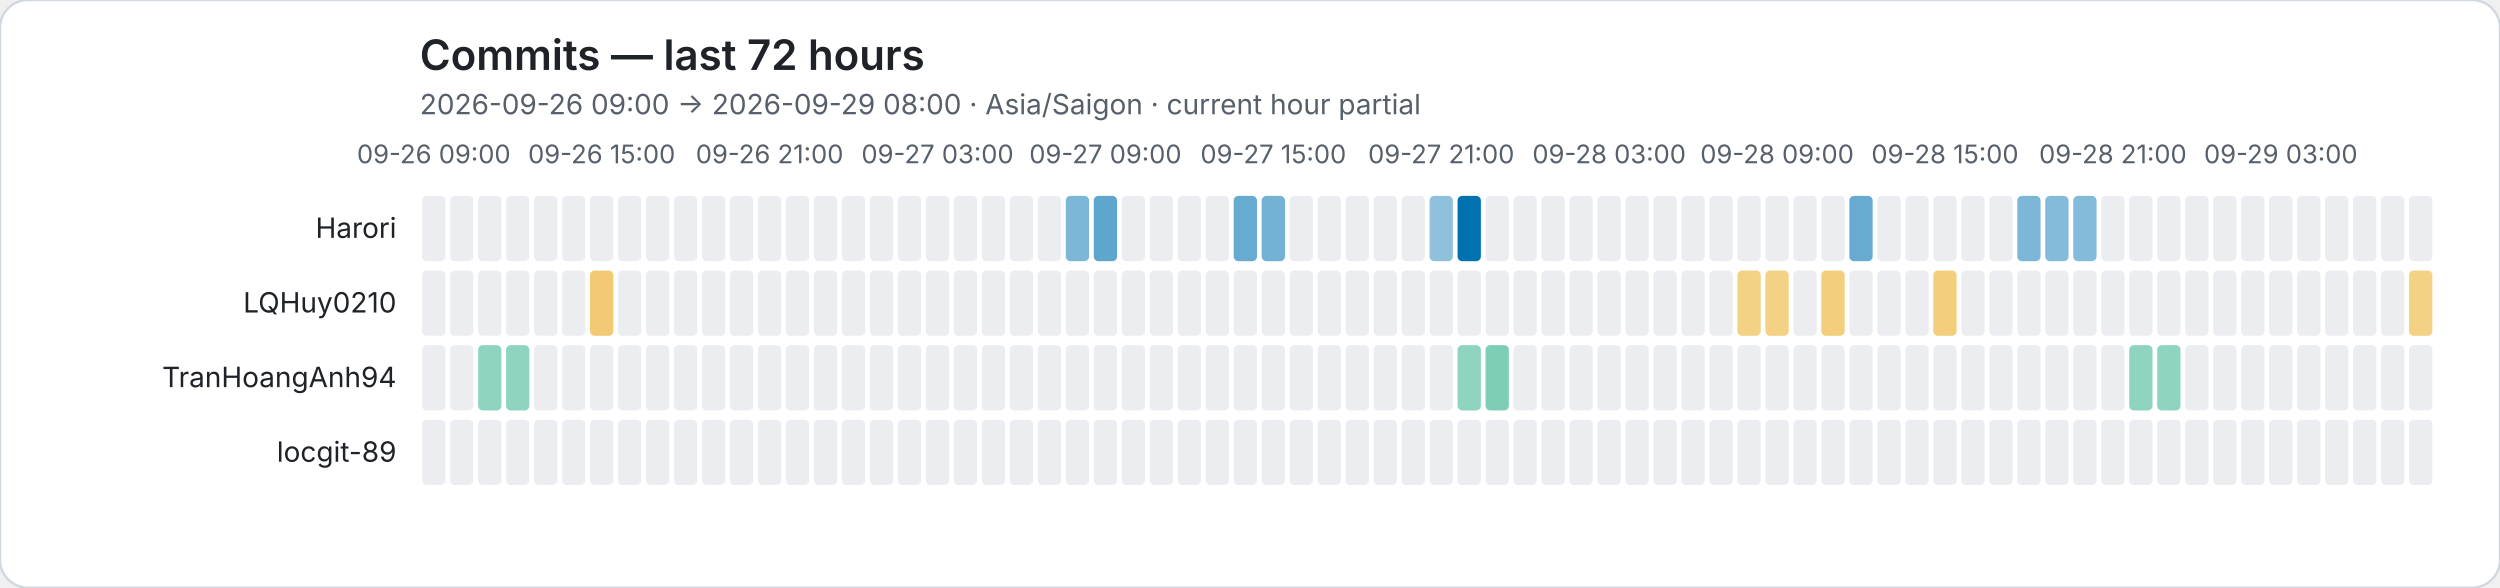
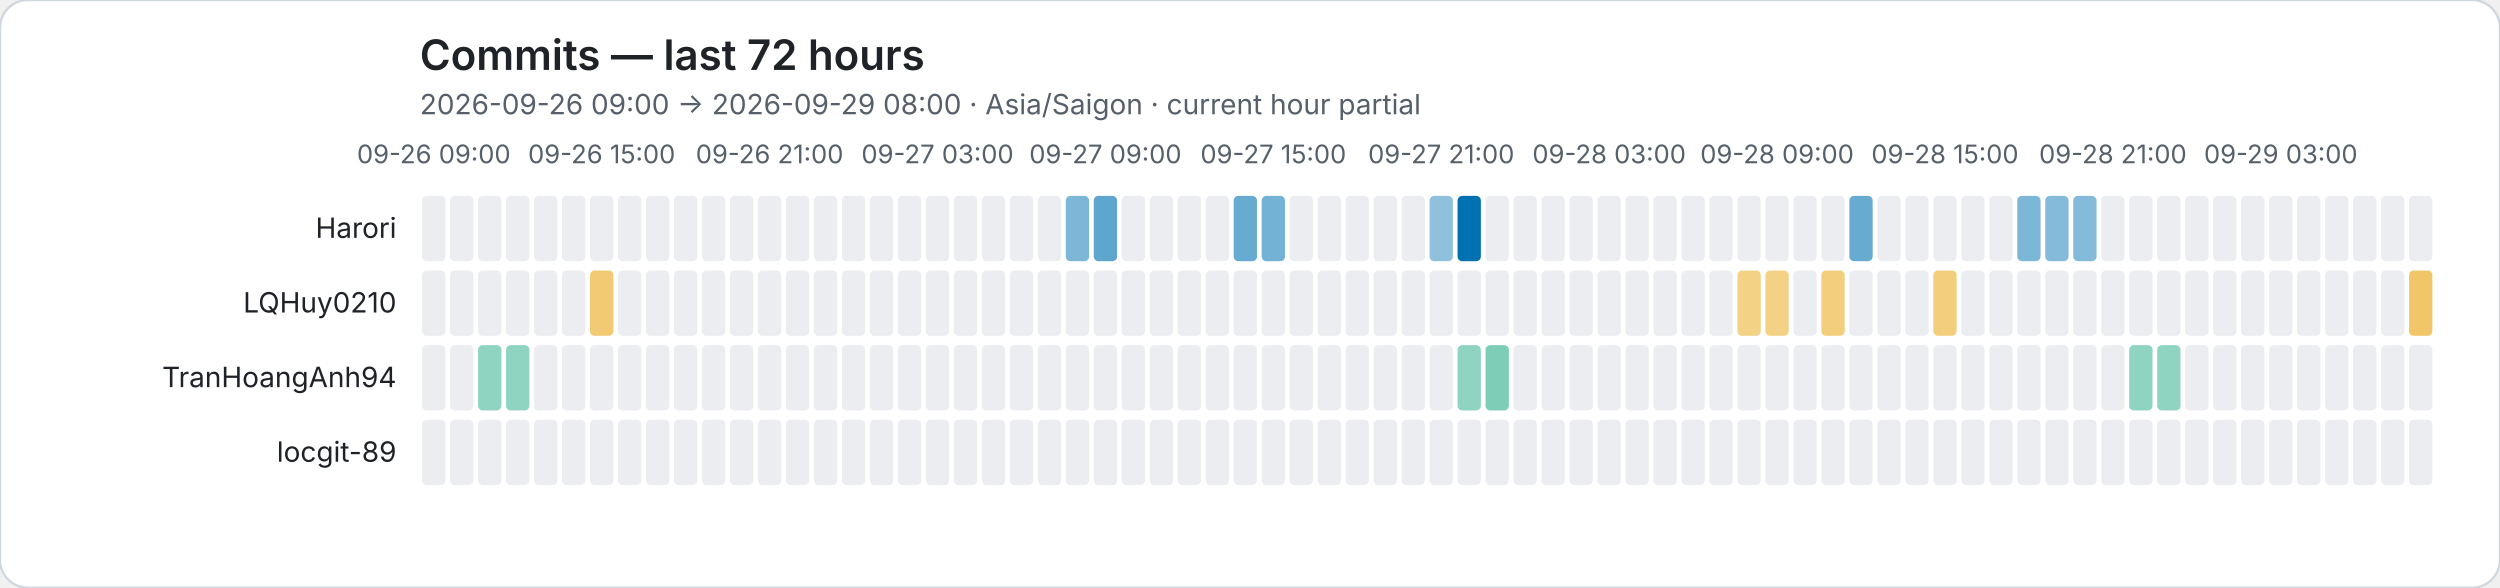
<svg xmlns="http://www.w3.org/2000/svg" role="img" viewBox="0 0 1072 252">
  <rect width="1072" height="252" rx="12" fill="#ffffff" stroke="#d0d7de" />
  <style>text{font-family:system-ui,-apple-system,BlinkMacSystemFont,"Segoe UI",sans-serif}.axis{fill:#57606a;font-size:11px}.heading{fill:#1f2328;font-size:18px;font-weight:600}.subheading{fill:#57606a;font-size:12px}.name{fill:#1f2328;font-size:12px}</style>
  <text class="heading" x="180" y="30">Commits — last 72 hours</text>
  <text class="subheading" x="180" y="49">2026-09-26 09:00 → 2026-09-29 08:00 · Asia/Saigon · current hour partial</text>
  <text class="axis" x="186" y="70" text-anchor="middle">09-26 09:00</text>
  <text class="axis" x="258" y="70" text-anchor="middle">09-26 15:00</text>
  <text class="axis" x="330" y="70" text-anchor="middle">09-26 21:00</text>
  <text class="axis" x="402" y="70" text-anchor="middle">09-27 03:00</text>
  <text class="axis" x="474" y="70" text-anchor="middle">09-27 09:00</text>
  <text class="axis" x="546" y="70" text-anchor="middle">09-27 15:00</text>
  <text class="axis" x="618" y="70" text-anchor="middle">09-27 21:00</text>
  <text class="axis" x="690" y="70" text-anchor="middle">09-28 03:00</text>
  <text class="axis" x="762" y="70" text-anchor="middle">09-28 09:00</text>
  <text class="axis" x="834" y="70" text-anchor="middle">09-28 15:00</text>
  <text class="axis" x="906" y="70" text-anchor="middle">09-28 21:00</text>
  <text class="axis" x="978" y="70" text-anchor="middle">09-29 03:00</text>
  <text class="name" x="170" y="102" text-anchor="end">Harori</text>
  <rect data-hour="0" x="181" y="84" width="10" height="28" rx="2" fill="#ebedf0" />
  <rect data-hour="1" x="193" y="84" width="10" height="28" rx="2" fill="#ebedf0" />
  <rect data-hour="2" x="205" y="84" width="10" height="28" rx="2" fill="#ebedf0" />
  <rect data-hour="3" x="217" y="84" width="10" height="28" rx="2" fill="#ebedf0" />
  <rect data-hour="4" x="229" y="84" width="10" height="28" rx="2" fill="#ebedf0" />
  <rect data-hour="5" x="241" y="84" width="10" height="28" rx="2" fill="#ebedf0" />
  <rect data-hour="6" x="253" y="84" width="10" height="28" rx="2" fill="#ebedf0" />
  <rect data-hour="7" x="265" y="84" width="10" height="28" rx="2" fill="#ebedf0" />
  <rect data-hour="8" x="277" y="84" width="10" height="28" rx="2" fill="#ebedf0" />
  <rect data-hour="9" x="289" y="84" width="10" height="28" rx="2" fill="#ebedf0" />
  <rect data-hour="10" x="301" y="84" width="10" height="28" rx="2" fill="#ebedf0" />
  <rect data-hour="11" x="313" y="84" width="10" height="28" rx="2" fill="#ebedf0" />
  <rect data-hour="12" x="325" y="84" width="10" height="28" rx="2" fill="#ebedf0" />
  <rect data-hour="13" x="337" y="84" width="10" height="28" rx="2" fill="#ebedf0" />
  <rect data-hour="14" x="349" y="84" width="10" height="28" rx="2" fill="#ebedf0" />
  <rect data-hour="15" x="361" y="84" width="10" height="28" rx="2" fill="#ebedf0" />
  <rect data-hour="16" x="373" y="84" width="10" height="28" rx="2" fill="#ebedf0" />
  <rect data-hour="17" x="385" y="84" width="10" height="28" rx="2" fill="#ebedf0" />
  <rect data-hour="18" x="397" y="84" width="10" height="28" rx="2" fill="#ebedf0" />
  <rect data-hour="19" x="409" y="84" width="10" height="28" rx="2" fill="#ebedf0" />
  <rect data-hour="20" x="421" y="84" width="10" height="28" rx="2" fill="#ebedf0" />
  <rect data-hour="21" x="433" y="84" width="10" height="28" rx="2" fill="#ebedf0" />
  <rect data-hour="22" x="445" y="84" width="10" height="28" rx="2" fill="#ebedf0" />
  <rect data-hour="23" x="457" y="84" width="10" height="28" rx="2" fill="rgba(0, 114, 178, 0.51)" />
  <rect data-hour="24" x="469" y="84" width="10" height="28" rx="2" fill="rgba(0, 114, 178, 0.63)" />
  <rect data-hour="25" x="481" y="84" width="10" height="28" rx="2" fill="#ebedf0" />
  <rect data-hour="26" x="493" y="84" width="10" height="28" rx="2" fill="#ebedf0" />
  <rect data-hour="27" x="505" y="84" width="10" height="28" rx="2" fill="#ebedf0" />
  <rect data-hour="28" x="517" y="84" width="10" height="28" rx="2" fill="#ebedf0" />
  <rect data-hour="29" x="529" y="84" width="10" height="28" rx="2" fill="rgba(0, 114, 178, 0.59)" />
  <rect data-hour="30" x="541" y="84" width="10" height="28" rx="2" fill="rgba(0, 114, 178, 0.55)" />
  <rect data-hour="31" x="553" y="84" width="10" height="28" rx="2" fill="#ebedf0" />
  <rect data-hour="32" x="565" y="84" width="10" height="28" rx="2" fill="#ebedf0" />
  <rect data-hour="33" x="577" y="84" width="10" height="28" rx="2" fill="#ebedf0" />
  <rect data-hour="34" x="589" y="84" width="10" height="28" rx="2" fill="#ebedf0" />
  <rect data-hour="35" x="601" y="84" width="10" height="28" rx="2" fill="#ebedf0" />
  <rect data-hour="36" x="613" y="84" width="10" height="28" rx="2" fill="rgba(0, 114, 178, 0.44)" />
  <rect data-hour="37" x="625" y="84" width="10" height="28" rx="2" fill="rgba(0, 114, 178, 1.00)" />
  <rect data-hour="38" x="637" y="84" width="10" height="28" rx="2" fill="#ebedf0" />
  <rect data-hour="39" x="649" y="84" width="10" height="28" rx="2" fill="#ebedf0" />
  <rect data-hour="40" x="661" y="84" width="10" height="28" rx="2" fill="#ebedf0" />
  <rect data-hour="41" x="673" y="84" width="10" height="28" rx="2" fill="#ebedf0" />
  <rect data-hour="42" x="685" y="84" width="10" height="28" rx="2" fill="#ebedf0" />
  <rect data-hour="43" x="697" y="84" width="10" height="28" rx="2" fill="#ebedf0" />
  <rect data-hour="44" x="709" y="84" width="10" height="28" rx="2" fill="#ebedf0" />
  <rect data-hour="45" x="721" y="84" width="10" height="28" rx="2" fill="#ebedf0" />
  <rect data-hour="46" x="733" y="84" width="10" height="28" rx="2" fill="#ebedf0" />
  <rect data-hour="47" x="745" y="84" width="10" height="28" rx="2" fill="#ebedf0" />
  <rect data-hour="48" x="757" y="84" width="10" height="28" rx="2" fill="#ebedf0" />
  <rect data-hour="49" x="769" y="84" width="10" height="28" rx="2" fill="#ebedf0" />
  <rect data-hour="50" x="781" y="84" width="10" height="28" rx="2" fill="#ebedf0" />
  <rect data-hour="51" x="793" y="84" width="10" height="28" rx="2" fill="rgba(0, 114, 178, 0.59)" />
  <rect data-hour="52" x="805" y="84" width="10" height="28" rx="2" fill="#ebedf0" />
  <rect data-hour="53" x="817" y="84" width="10" height="28" rx="2" fill="#ebedf0" />
  <rect data-hour="54" x="829" y="84" width="10" height="28" rx="2" fill="#ebedf0" />
  <rect data-hour="55" x="841" y="84" width="10" height="28" rx="2" fill="#ebedf0" />
  <rect data-hour="56" x="853" y="84" width="10" height="28" rx="2" fill="#ebedf0" />
  <rect data-hour="57" x="865" y="84" width="10" height="28" rx="2" fill="rgba(0, 114, 178, 0.51)" />
  <rect data-hour="58" x="877" y="84" width="10" height="28" rx="2" fill="rgba(0, 114, 178, 0.48)" />
  <rect data-hour="59" x="889" y="84" width="10" height="28" rx="2" fill="rgba(0, 114, 178, 0.48)" />
  <rect data-hour="60" x="901" y="84" width="10" height="28" rx="2" fill="#ebedf0" />
  <rect data-hour="61" x="913" y="84" width="10" height="28" rx="2" fill="#ebedf0" />
  <rect data-hour="62" x="925" y="84" width="10" height="28" rx="2" fill="#ebedf0" />
  <rect data-hour="63" x="937" y="84" width="10" height="28" rx="2" fill="#ebedf0" />
  <rect data-hour="64" x="949" y="84" width="10" height="28" rx="2" fill="#ebedf0" />
  <rect data-hour="65" x="961" y="84" width="10" height="28" rx="2" fill="#ebedf0" />
  <rect data-hour="66" x="973" y="84" width="10" height="28" rx="2" fill="#ebedf0" />
  <rect data-hour="67" x="985" y="84" width="10" height="28" rx="2" fill="#ebedf0" />
  <rect data-hour="68" x="997" y="84" width="10" height="28" rx="2" fill="#ebedf0" />
  <rect data-hour="69" x="1009" y="84" width="10" height="28" rx="2" fill="#ebedf0" />
  <rect data-hour="70" x="1021" y="84" width="10" height="28" rx="2" fill="#ebedf0" />
  <rect data-hour="71" x="1033" y="84" width="10" height="28" rx="2" fill="#ebedf0" />
  <text class="name" x="170" y="134" text-anchor="end">LQHuy0210</text>
  <rect data-hour="0" x="181" y="116" width="10" height="28" rx="2" fill="#ebedf0" />
  <rect data-hour="1" x="193" y="116" width="10" height="28" rx="2" fill="#ebedf0" />
  <rect data-hour="2" x="205" y="116" width="10" height="28" rx="2" fill="#ebedf0" />
  <rect data-hour="3" x="217" y="116" width="10" height="28" rx="2" fill="#ebedf0" />
  <rect data-hour="4" x="229" y="116" width="10" height="28" rx="2" fill="#ebedf0" />
  <rect data-hour="5" x="241" y="116" width="10" height="28" rx="2" fill="#ebedf0" />
  <rect data-hour="6" x="253" y="116" width="10" height="28" rx="2" fill="rgba(230, 159, 0, 0.55)" />
  <rect data-hour="7" x="265" y="116" width="10" height="28" rx="2" fill="#ebedf0" />
  <rect data-hour="8" x="277" y="116" width="10" height="28" rx="2" fill="#ebedf0" />
  <rect data-hour="9" x="289" y="116" width="10" height="28" rx="2" fill="#ebedf0" />
  <rect data-hour="10" x="301" y="116" width="10" height="28" rx="2" fill="#ebedf0" />
  <rect data-hour="11" x="313" y="116" width="10" height="28" rx="2" fill="#ebedf0" />
  <rect data-hour="12" x="325" y="116" width="10" height="28" rx="2" fill="#ebedf0" />
  <rect data-hour="13" x="337" y="116" width="10" height="28" rx="2" fill="#ebedf0" />
  <rect data-hour="14" x="349" y="116" width="10" height="28" rx="2" fill="#ebedf0" />
  <rect data-hour="15" x="361" y="116" width="10" height="28" rx="2" fill="#ebedf0" />
  <rect data-hour="16" x="373" y="116" width="10" height="28" rx="2" fill="#ebedf0" />
  <rect data-hour="17" x="385" y="116" width="10" height="28" rx="2" fill="#ebedf0" />
  <rect data-hour="18" x="397" y="116" width="10" height="28" rx="2" fill="#ebedf0" />
  <rect data-hour="19" x="409" y="116" width="10" height="28" rx="2" fill="#ebedf0" />
  <rect data-hour="20" x="421" y="116" width="10" height="28" rx="2" fill="#ebedf0" />
  <rect data-hour="21" x="433" y="116" width="10" height="28" rx="2" fill="#ebedf0" />
  <rect data-hour="22" x="445" y="116" width="10" height="28" rx="2" fill="#ebedf0" />
  <rect data-hour="23" x="457" y="116" width="10" height="28" rx="2" fill="#ebedf0" />
  <rect data-hour="24" x="469" y="116" width="10" height="28" rx="2" fill="#ebedf0" />
  <rect data-hour="25" x="481" y="116" width="10" height="28" rx="2" fill="#ebedf0" />
  <rect data-hour="26" x="493" y="116" width="10" height="28" rx="2" fill="#ebedf0" />
  <rect data-hour="27" x="505" y="116" width="10" height="28" rx="2" fill="#ebedf0" />
  <rect data-hour="28" x="517" y="116" width="10" height="28" rx="2" fill="#ebedf0" />
  <rect data-hour="29" x="529" y="116" width="10" height="28" rx="2" fill="#ebedf0" />
  <rect data-hour="30" x="541" y="116" width="10" height="28" rx="2" fill="#ebedf0" />
  <rect data-hour="31" x="553" y="116" width="10" height="28" rx="2" fill="#ebedf0" />
  <rect data-hour="32" x="565" y="116" width="10" height="28" rx="2" fill="#ebedf0" />
  <rect data-hour="33" x="577" y="116" width="10" height="28" rx="2" fill="#ebedf0" />
  <rect data-hour="34" x="589" y="116" width="10" height="28" rx="2" fill="#ebedf0" />
  <rect data-hour="35" x="601" y="116" width="10" height="28" rx="2" fill="#ebedf0" />
  <rect data-hour="36" x="613" y="116" width="10" height="28" rx="2" fill="#ebedf0" />
  <rect data-hour="37" x="625" y="116" width="10" height="28" rx="2" fill="#ebedf0" />
  <rect data-hour="38" x="637" y="116" width="10" height="28" rx="2" fill="#ebedf0" />
  <rect data-hour="39" x="649" y="116" width="10" height="28" rx="2" fill="#ebedf0" />
  <rect data-hour="40" x="661" y="116" width="10" height="28" rx="2" fill="#ebedf0" />
  <rect data-hour="41" x="673" y="116" width="10" height="28" rx="2" fill="#ebedf0" />
  <rect data-hour="42" x="685" y="116" width="10" height="28" rx="2" fill="#ebedf0" />
  <rect data-hour="43" x="697" y="116" width="10" height="28" rx="2" fill="#ebedf0" />
  <rect data-hour="44" x="709" y="116" width="10" height="28" rx="2" fill="#ebedf0" />
  <rect data-hour="45" x="721" y="116" width="10" height="28" rx="2" fill="#ebedf0" />
  <rect data-hour="46" x="733" y="116" width="10" height="28" rx="2" fill="#ebedf0" />
  <rect data-hour="47" x="745" y="116" width="10" height="28" rx="2" fill="rgba(230, 159, 0, 0.48)" />
  <rect data-hour="48" x="757" y="116" width="10" height="28" rx="2" fill="rgba(230, 159, 0, 0.48)" />
  <rect data-hour="49" x="769" y="116" width="10" height="28" rx="2" fill="#ebedf0" />
  <rect data-hour="50" x="781" y="116" width="10" height="28" rx="2" fill="rgba(230, 159, 0, 0.51)" />
  <rect data-hour="51" x="793" y="116" width="10" height="28" rx="2" fill="#ebedf0" />
  <rect data-hour="52" x="805" y="116" width="10" height="28" rx="2" fill="#ebedf0" />
  <rect data-hour="53" x="817" y="116" width="10" height="28" rx="2" fill="#ebedf0" />
  <rect data-hour="54" x="829" y="116" width="10" height="28" rx="2" fill="rgba(230, 159, 0, 0.51)" />
  <rect data-hour="55" x="841" y="116" width="10" height="28" rx="2" fill="#ebedf0" />
  <rect data-hour="56" x="853" y="116" width="10" height="28" rx="2" fill="#ebedf0" />
  <rect data-hour="57" x="865" y="116" width="10" height="28" rx="2" fill="#ebedf0" />
  <rect data-hour="58" x="877" y="116" width="10" height="28" rx="2" fill="#ebedf0" />
  <rect data-hour="59" x="889" y="116" width="10" height="28" rx="2" fill="#ebedf0" />
  <rect data-hour="60" x="901" y="116" width="10" height="28" rx="2" fill="#ebedf0" />
  <rect data-hour="61" x="913" y="116" width="10" height="28" rx="2" fill="#ebedf0" />
  <rect data-hour="62" x="925" y="116" width="10" height="28" rx="2" fill="#ebedf0" />
  <rect data-hour="63" x="937" y="116" width="10" height="28" rx="2" fill="#ebedf0" />
  <rect data-hour="64" x="949" y="116" width="10" height="28" rx="2" fill="#ebedf0" />
  <rect data-hour="65" x="961" y="116" width="10" height="28" rx="2" fill="#ebedf0" />
  <rect data-hour="66" x="973" y="116" width="10" height="28" rx="2" fill="#ebedf0" />
  <rect data-hour="67" x="985" y="116" width="10" height="28" rx="2" fill="#ebedf0" />
  <rect data-hour="68" x="997" y="116" width="10" height="28" rx="2" fill="#ebedf0" />
  <rect data-hour="69" x="1009" y="116" width="10" height="28" rx="2" fill="#ebedf0" />
  <rect data-hour="70" x="1021" y="116" width="10" height="28" rx="2" fill="#ebedf0" />
-   <rect data-hour="71" x="1033" y="116" width="10" height="28" rx="2" fill="rgba(230, 159, 0, 0.48)" />
+   <rect data-hour="71" x="1033" y="116" width="10" height="28" rx="2" fill="rgba(230, 159, 0, 0.59)" />
  <text class="name" x="170" y="166" text-anchor="end">TranHoangAnh94</text>
  <rect data-hour="0" x="181" y="148" width="10" height="28" rx="2" fill="#ebedf0" />
  <rect data-hour="1" x="193" y="148" width="10" height="28" rx="2" fill="#ebedf0" />
  <rect data-hour="2" x="205" y="148" width="10" height="28" rx="2" fill="rgba(0, 158, 115, 0.44)" />
  <rect data-hour="3" x="217" y="148" width="10" height="28" rx="2" fill="rgba(0, 158, 115, 0.44)" />
  <rect data-hour="4" x="229" y="148" width="10" height="28" rx="2" fill="#ebedf0" />
  <rect data-hour="5" x="241" y="148" width="10" height="28" rx="2" fill="#ebedf0" />
  <rect data-hour="6" x="253" y="148" width="10" height="28" rx="2" fill="#ebedf0" />
  <rect data-hour="7" x="265" y="148" width="10" height="28" rx="2" fill="#ebedf0" />
  <rect data-hour="8" x="277" y="148" width="10" height="28" rx="2" fill="#ebedf0" />
  <rect data-hour="9" x="289" y="148" width="10" height="28" rx="2" fill="#ebedf0" />
  <rect data-hour="10" x="301" y="148" width="10" height="28" rx="2" fill="#ebedf0" />
  <rect data-hour="11" x="313" y="148" width="10" height="28" rx="2" fill="#ebedf0" />
  <rect data-hour="12" x="325" y="148" width="10" height="28" rx="2" fill="#ebedf0" />
  <rect data-hour="13" x="337" y="148" width="10" height="28" rx="2" fill="#ebedf0" />
  <rect data-hour="14" x="349" y="148" width="10" height="28" rx="2" fill="#ebedf0" />
  <rect data-hour="15" x="361" y="148" width="10" height="28" rx="2" fill="#ebedf0" />
  <rect data-hour="16" x="373" y="148" width="10" height="28" rx="2" fill="#ebedf0" />
  <rect data-hour="17" x="385" y="148" width="10" height="28" rx="2" fill="#ebedf0" />
  <rect data-hour="18" x="397" y="148" width="10" height="28" rx="2" fill="#ebedf0" />
  <rect data-hour="19" x="409" y="148" width="10" height="28" rx="2" fill="#ebedf0" />
  <rect data-hour="20" x="421" y="148" width="10" height="28" rx="2" fill="#ebedf0" />
  <rect data-hour="21" x="433" y="148" width="10" height="28" rx="2" fill="#ebedf0" />
  <rect data-hour="22" x="445" y="148" width="10" height="28" rx="2" fill="#ebedf0" />
  <rect data-hour="23" x="457" y="148" width="10" height="28" rx="2" fill="#ebedf0" />
  <rect data-hour="24" x="469" y="148" width="10" height="28" rx="2" fill="#ebedf0" />
  <rect data-hour="25" x="481" y="148" width="10" height="28" rx="2" fill="#ebedf0" />
  <rect data-hour="26" x="493" y="148" width="10" height="28" rx="2" fill="#ebedf0" />
  <rect data-hour="27" x="505" y="148" width="10" height="28" rx="2" fill="#ebedf0" />
  <rect data-hour="28" x="517" y="148" width="10" height="28" rx="2" fill="#ebedf0" />
  <rect data-hour="29" x="529" y="148" width="10" height="28" rx="2" fill="#ebedf0" />
  <rect data-hour="30" x="541" y="148" width="10" height="28" rx="2" fill="#ebedf0" />
  <rect data-hour="31" x="553" y="148" width="10" height="28" rx="2" fill="#ebedf0" />
  <rect data-hour="32" x="565" y="148" width="10" height="28" rx="2" fill="#ebedf0" />
  <rect data-hour="33" x="577" y="148" width="10" height="28" rx="2" fill="#ebedf0" />
  <rect data-hour="34" x="589" y="148" width="10" height="28" rx="2" fill="#ebedf0" />
  <rect data-hour="35" x="601" y="148" width="10" height="28" rx="2" fill="#ebedf0" />
  <rect data-hour="36" x="613" y="148" width="10" height="28" rx="2" fill="#ebedf0" />
  <rect data-hour="37" x="625" y="148" width="10" height="28" rx="2" fill="rgba(0, 158, 115, 0.44)" />
  <rect data-hour="38" x="637" y="148" width="10" height="28" rx="2" fill="rgba(0, 158, 115, 0.51)" />
  <rect data-hour="39" x="649" y="148" width="10" height="28" rx="2" fill="#ebedf0" />
  <rect data-hour="40" x="661" y="148" width="10" height="28" rx="2" fill="#ebedf0" />
  <rect data-hour="41" x="673" y="148" width="10" height="28" rx="2" fill="#ebedf0" />
  <rect data-hour="42" x="685" y="148" width="10" height="28" rx="2" fill="#ebedf0" />
  <rect data-hour="43" x="697" y="148" width="10" height="28" rx="2" fill="#ebedf0" />
  <rect data-hour="44" x="709" y="148" width="10" height="28" rx="2" fill="#ebedf0" />
  <rect data-hour="45" x="721" y="148" width="10" height="28" rx="2" fill="#ebedf0" />
  <rect data-hour="46" x="733" y="148" width="10" height="28" rx="2" fill="#ebedf0" />
  <rect data-hour="47" x="745" y="148" width="10" height="28" rx="2" fill="#ebedf0" />
  <rect data-hour="48" x="757" y="148" width="10" height="28" rx="2" fill="#ebedf0" />
  <rect data-hour="49" x="769" y="148" width="10" height="28" rx="2" fill="#ebedf0" />
  <rect data-hour="50" x="781" y="148" width="10" height="28" rx="2" fill="#ebedf0" />
  <rect data-hour="51" x="793" y="148" width="10" height="28" rx="2" fill="#ebedf0" />
  <rect data-hour="52" x="805" y="148" width="10" height="28" rx="2" fill="#ebedf0" />
  <rect data-hour="53" x="817" y="148" width="10" height="28" rx="2" fill="#ebedf0" />
  <rect data-hour="54" x="829" y="148" width="10" height="28" rx="2" fill="#ebedf0" />
  <rect data-hour="55" x="841" y="148" width="10" height="28" rx="2" fill="#ebedf0" />
  <rect data-hour="56" x="853" y="148" width="10" height="28" rx="2" fill="#ebedf0" />
  <rect data-hour="57" x="865" y="148" width="10" height="28" rx="2" fill="#ebedf0" />
  <rect data-hour="58" x="877" y="148" width="10" height="28" rx="2" fill="#ebedf0" />
  <rect data-hour="59" x="889" y="148" width="10" height="28" rx="2" fill="#ebedf0" />
  <rect data-hour="60" x="901" y="148" width="10" height="28" rx="2" fill="#ebedf0" />
  <rect data-hour="61" x="913" y="148" width="10" height="28" rx="2" fill="rgba(0, 158, 115, 0.44)" />
  <rect data-hour="62" x="925" y="148" width="10" height="28" rx="2" fill="rgba(0, 158, 115, 0.44)" />
  <rect data-hour="63" x="937" y="148" width="10" height="28" rx="2" fill="#ebedf0" />
  <rect data-hour="64" x="949" y="148" width="10" height="28" rx="2" fill="#ebedf0" />
  <rect data-hour="65" x="961" y="148" width="10" height="28" rx="2" fill="#ebedf0" />
  <rect data-hour="66" x="973" y="148" width="10" height="28" rx="2" fill="#ebedf0" />
  <rect data-hour="67" x="985" y="148" width="10" height="28" rx="2" fill="#ebedf0" />
  <rect data-hour="68" x="997" y="148" width="10" height="28" rx="2" fill="#ebedf0" />
  <rect data-hour="69" x="1009" y="148" width="10" height="28" rx="2" fill="#ebedf0" />
  <rect data-hour="70" x="1021" y="148" width="10" height="28" rx="2" fill="#ebedf0" />
  <rect data-hour="71" x="1033" y="148" width="10" height="28" rx="2" fill="#ebedf0" />
  <text class="name" x="170" y="198" text-anchor="end">locgit-89</text>
  <rect data-hour="0" x="181" y="180" width="10" height="28" rx="2" fill="#ebedf0" />
  <rect data-hour="1" x="193" y="180" width="10" height="28" rx="2" fill="#ebedf0" />
  <rect data-hour="2" x="205" y="180" width="10" height="28" rx="2" fill="#ebedf0" />
  <rect data-hour="3" x="217" y="180" width="10" height="28" rx="2" fill="#ebedf0" />
  <rect data-hour="4" x="229" y="180" width="10" height="28" rx="2" fill="#ebedf0" />
  <rect data-hour="5" x="241" y="180" width="10" height="28" rx="2" fill="#ebedf0" />
  <rect data-hour="6" x="253" y="180" width="10" height="28" rx="2" fill="#ebedf0" />
  <rect data-hour="7" x="265" y="180" width="10" height="28" rx="2" fill="#ebedf0" />
  <rect data-hour="8" x="277" y="180" width="10" height="28" rx="2" fill="#ebedf0" />
  <rect data-hour="9" x="289" y="180" width="10" height="28" rx="2" fill="#ebedf0" />
  <rect data-hour="10" x="301" y="180" width="10" height="28" rx="2" fill="#ebedf0" />
  <rect data-hour="11" x="313" y="180" width="10" height="28" rx="2" fill="#ebedf0" />
  <rect data-hour="12" x="325" y="180" width="10" height="28" rx="2" fill="#ebedf0" />
  <rect data-hour="13" x="337" y="180" width="10" height="28" rx="2" fill="#ebedf0" />
  <rect data-hour="14" x="349" y="180" width="10" height="28" rx="2" fill="#ebedf0" />
  <rect data-hour="15" x="361" y="180" width="10" height="28" rx="2" fill="#ebedf0" />
  <rect data-hour="16" x="373" y="180" width="10" height="28" rx="2" fill="#ebedf0" />
  <rect data-hour="17" x="385" y="180" width="10" height="28" rx="2" fill="#ebedf0" />
  <rect data-hour="18" x="397" y="180" width="10" height="28" rx="2" fill="#ebedf0" />
  <rect data-hour="19" x="409" y="180" width="10" height="28" rx="2" fill="#ebedf0" />
  <rect data-hour="20" x="421" y="180" width="10" height="28" rx="2" fill="#ebedf0" />
  <rect data-hour="21" x="433" y="180" width="10" height="28" rx="2" fill="#ebedf0" />
  <rect data-hour="22" x="445" y="180" width="10" height="28" rx="2" fill="#ebedf0" />
  <rect data-hour="23" x="457" y="180" width="10" height="28" rx="2" fill="#ebedf0" />
  <rect data-hour="24" x="469" y="180" width="10" height="28" rx="2" fill="#ebedf0" />
  <rect data-hour="25" x="481" y="180" width="10" height="28" rx="2" fill="#ebedf0" />
  <rect data-hour="26" x="493" y="180" width="10" height="28" rx="2" fill="#ebedf0" />
  <rect data-hour="27" x="505" y="180" width="10" height="28" rx="2" fill="#ebedf0" />
  <rect data-hour="28" x="517" y="180" width="10" height="28" rx="2" fill="#ebedf0" />
  <rect data-hour="29" x="529" y="180" width="10" height="28" rx="2" fill="#ebedf0" />
  <rect data-hour="30" x="541" y="180" width="10" height="28" rx="2" fill="#ebedf0" />
  <rect data-hour="31" x="553" y="180" width="10" height="28" rx="2" fill="#ebedf0" />
  <rect data-hour="32" x="565" y="180" width="10" height="28" rx="2" fill="#ebedf0" />
  <rect data-hour="33" x="577" y="180" width="10" height="28" rx="2" fill="#ebedf0" />
  <rect data-hour="34" x="589" y="180" width="10" height="28" rx="2" fill="#ebedf0" />
  <rect data-hour="35" x="601" y="180" width="10" height="28" rx="2" fill="#ebedf0" />
  <rect data-hour="36" x="613" y="180" width="10" height="28" rx="2" fill="#ebedf0" />
  <rect data-hour="37" x="625" y="180" width="10" height="28" rx="2" fill="#ebedf0" />
  <rect data-hour="38" x="637" y="180" width="10" height="28" rx="2" fill="#ebedf0" />
  <rect data-hour="39" x="649" y="180" width="10" height="28" rx="2" fill="#ebedf0" />
  <rect data-hour="40" x="661" y="180" width="10" height="28" rx="2" fill="#ebedf0" />
  <rect data-hour="41" x="673" y="180" width="10" height="28" rx="2" fill="#ebedf0" />
  <rect data-hour="42" x="685" y="180" width="10" height="28" rx="2" fill="#ebedf0" />
  <rect data-hour="43" x="697" y="180" width="10" height="28" rx="2" fill="#ebedf0" />
  <rect data-hour="44" x="709" y="180" width="10" height="28" rx="2" fill="#ebedf0" />
  <rect data-hour="45" x="721" y="180" width="10" height="28" rx="2" fill="#ebedf0" />
  <rect data-hour="46" x="733" y="180" width="10" height="28" rx="2" fill="#ebedf0" />
  <rect data-hour="47" x="745" y="180" width="10" height="28" rx="2" fill="#ebedf0" />
  <rect data-hour="48" x="757" y="180" width="10" height="28" rx="2" fill="#ebedf0" />
  <rect data-hour="49" x="769" y="180" width="10" height="28" rx="2" fill="#ebedf0" />
  <rect data-hour="50" x="781" y="180" width="10" height="28" rx="2" fill="#ebedf0" />
  <rect data-hour="51" x="793" y="180" width="10" height="28" rx="2" fill="#ebedf0" />
  <rect data-hour="52" x="805" y="180" width="10" height="28" rx="2" fill="#ebedf0" />
  <rect data-hour="53" x="817" y="180" width="10" height="28" rx="2" fill="#ebedf0" />
  <rect data-hour="54" x="829" y="180" width="10" height="28" rx="2" fill="#ebedf0" />
  <rect data-hour="55" x="841" y="180" width="10" height="28" rx="2" fill="#ebedf0" />
  <rect data-hour="56" x="853" y="180" width="10" height="28" rx="2" fill="#ebedf0" />
  <rect data-hour="57" x="865" y="180" width="10" height="28" rx="2" fill="#ebedf0" />
  <rect data-hour="58" x="877" y="180" width="10" height="28" rx="2" fill="#ebedf0" />
  <rect data-hour="59" x="889" y="180" width="10" height="28" rx="2" fill="#ebedf0" />
  <rect data-hour="60" x="901" y="180" width="10" height="28" rx="2" fill="#ebedf0" />
  <rect data-hour="61" x="913" y="180" width="10" height="28" rx="2" fill="#ebedf0" />
  <rect data-hour="62" x="925" y="180" width="10" height="28" rx="2" fill="#ebedf0" />
  <rect data-hour="63" x="937" y="180" width="10" height="28" rx="2" fill="#ebedf0" />
  <rect data-hour="64" x="949" y="180" width="10" height="28" rx="2" fill="#ebedf0" />
  <rect data-hour="65" x="961" y="180" width="10" height="28" rx="2" fill="#ebedf0" />
  <rect data-hour="66" x="973" y="180" width="10" height="28" rx="2" fill="#ebedf0" />
  <rect data-hour="67" x="985" y="180" width="10" height="28" rx="2" fill="#ebedf0" />
  <rect data-hour="68" x="997" y="180" width="10" height="28" rx="2" fill="#ebedf0" />
  <rect data-hour="69" x="1009" y="180" width="10" height="28" rx="2" fill="#ebedf0" />
  <rect data-hour="70" x="1021" y="180" width="10" height="28" rx="2" fill="#ebedf0" />
  <rect data-hour="71" x="1033" y="180" width="10" height="28" rx="2" fill="#ebedf0" />
</svg>
